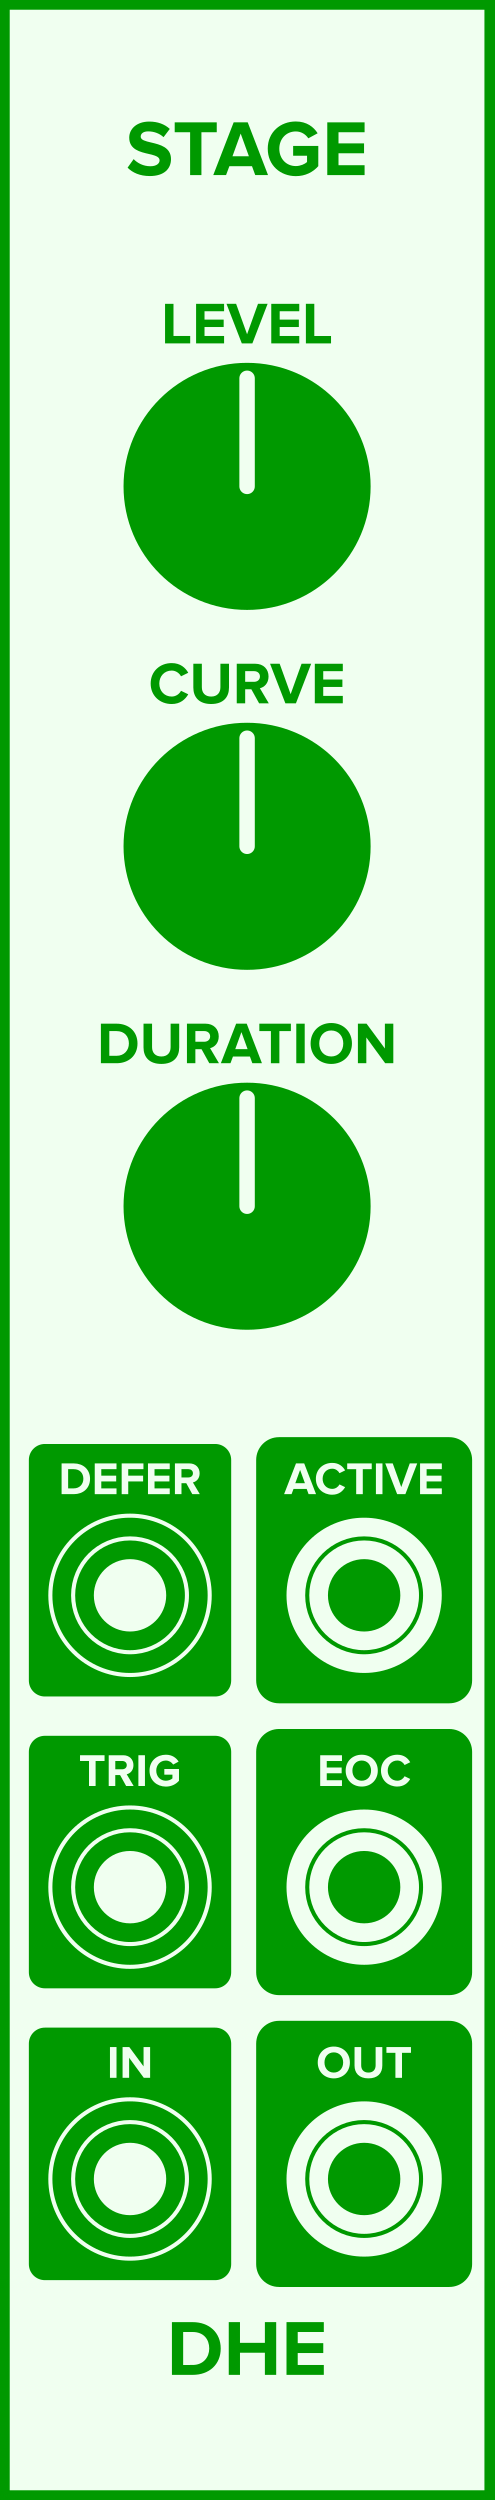
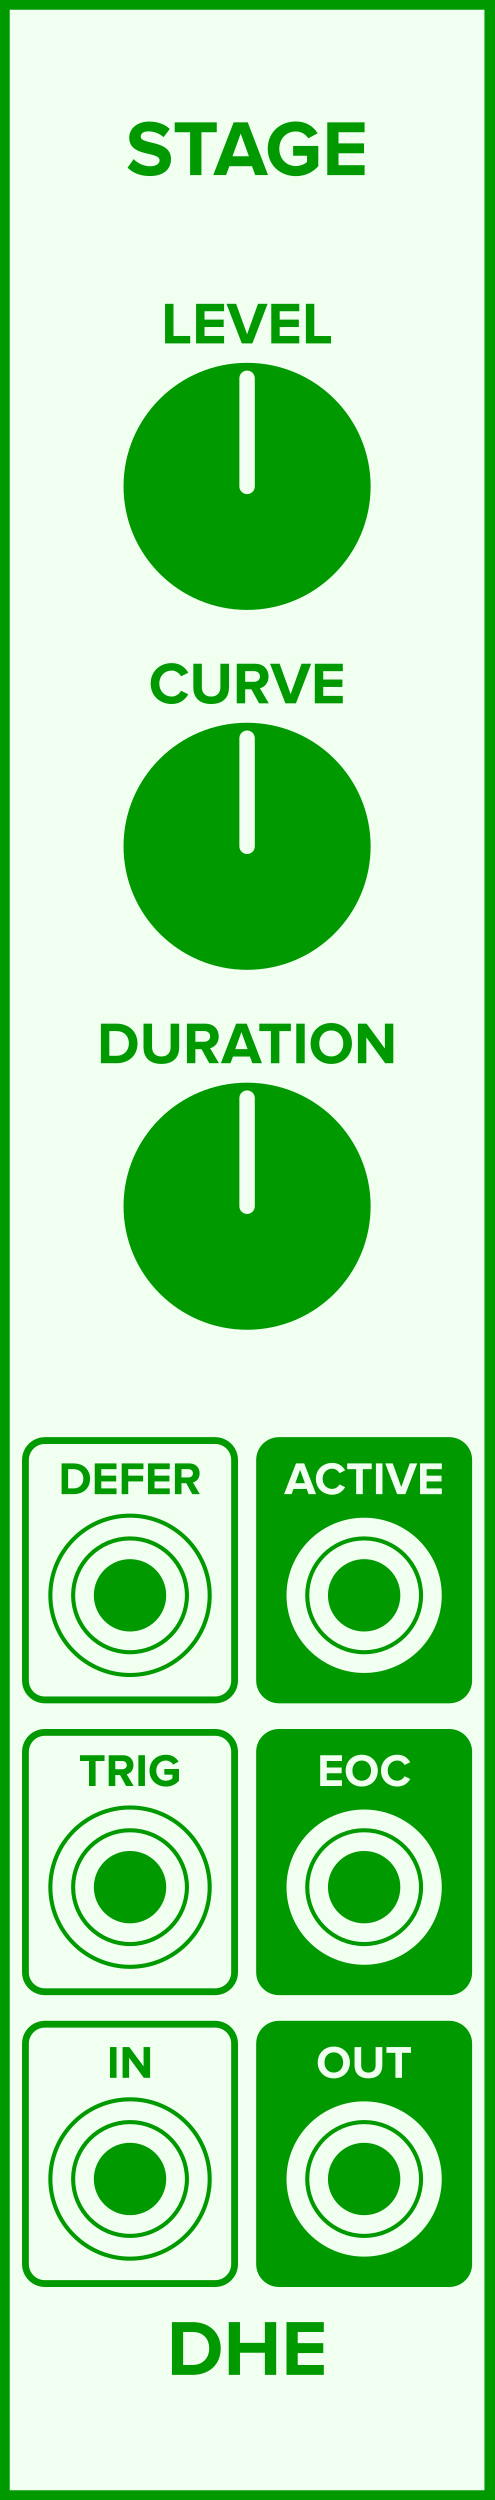
<svg xmlns="http://www.w3.org/2000/svg" id="svg106" height="379.429" width="75.0" version="1.1">
  <defs id="defs110" />
  <g id="g104" transform="scale(2.952756)">
    <path id="rect2" d="M 0,0 H 25.4 V 128.5 H 0 Z" style="fill:#f0fff0;stroke:#009900;stroke-width:1" />
    <g id="text4" style="font-weight:bold;font-size:4.064px;font-family:'Proxima Nova';text-anchor:middle;fill:#009900" aria-label="STAGE">
      <path id="path115" style="font-weight:bold;font-size:4.064px;font-family:'Proxima Nova';text-anchor:middle;fill:#009900" d="m 6.558,8.618 c 0.252,0.256 0.626,0.431 1.146,0.431 0.732,0 1.085,-0.374 1.085,-0.87 0,-0.614 -0.569,-0.748 -1.016,-0.853 -0.293,-0.069 -0.541,-0.126 -0.541,-0.301 0,-0.163 0.138,-0.272 0.386,-0.272 0.276,0 0.569,0.093 0.788,0.297 l 0.321,-0.423 c -0.268,-0.248 -0.626,-0.378 -1.057,-0.378 -0.638,0 -1.028,0.374 -1.028,0.825 0,0.618 0.569,0.74 1.012,0.841 0.297,0.073 0.549,0.13 0.549,0.329 0,0.154 -0.154,0.301 -0.471,0.301 -0.374,0 -0.671,-0.167 -0.862,-0.366 z" />
      <path id="path117" style="font-weight:bold;font-size:4.064px;font-family:'Proxima Nova';text-anchor:middle;fill:#009900" d="M 9.772,9 H 10.353 V 6.797 h 0.788 v -0.508 H 8.98 v 0.508 h 0.792 z" />
      <path id="path119" style="font-weight:bold;font-size:4.064px;font-family:'Proxima Nova';text-anchor:middle;fill:#009900" d="m 13.119,9 h 0.658 L 12.733,6.289 H 12.01 L 10.961,9 h 0.658 l 0.171,-0.459 h 1.162 z M 12.371,6.866 12.794,8.033 h -0.845 z" />
      <path id="path121" style="font-weight:bold;font-size:4.064px;font-family:'Proxima Nova';text-anchor:middle;fill:#009900" d="m 13.763,7.647 c 0,0.853 0.65,1.406 1.443,1.406 0.492,0 0.878,-0.203 1.154,-0.512 V 7.5 H 15.067 V 8.004 h 0.715 v 0.325 c -0.11,0.102 -0.337,0.207 -0.577,0.207 -0.492,0 -0.849,-0.378 -0.849,-0.89 0,-0.512 0.358,-0.89 0.849,-0.89 0.289,0 0.52,0.163 0.642,0.354 l 0.48,-0.26 c -0.203,-0.321 -0.557,-0.606 -1.122,-0.606 -0.792,0 -1.443,0.545 -1.443,1.402 z" />
      <path id="path123" style="font-weight:bold;font-size:4.064px;font-family:'Proxima Nova';text-anchor:middle;fill:#009900" d="m 16.822,9 h 1.918 V 8.492 h -1.341 V 7.878 H 18.712 V 7.37 h -1.313 v -0.573 h 1.341 v -0.508 H 16.822 Z" />
    </g>
    <g id="text6" style="font-weight:bold;font-size:4.064px;font-family:'Proxima Nova';dominant-baseline:hanging;text-anchor:middle;fill:#009900" aria-label="DHE">
      <path id="path126" style="font-weight:bold;font-size:4.064px;font-family:'Proxima Nova';dominant-baseline:hanging;text-anchor:middle;fill:#009900" d="M 8.837,122.068 H 9.906 c 0.849,0 1.439,-0.536 1.439,-1.353 0,-0.817 -0.589,-1.357 -1.439,-1.357 H 8.837 Z m 0.577,-0.508 v -1.695 h 0.492 c 0.557,0 0.849,0.37 0.849,0.849 0,0.459 -0.313,0.845 -0.849,0.845 z" />
      <path id="path128" style="font-weight:bold;font-size:4.064px;font-family:'Proxima Nova';dominant-baseline:hanging;text-anchor:middle;fill:#009900" d="m 13.615,122.068 h 0.581 v -2.711 h -0.581 v 1.065 h -1.28 v -1.065 h -0.577 v 2.711 h 0.577 v -1.138 h 1.28 z" />
      <path id="path130" style="font-weight:bold;font-size:4.064px;font-family:'Proxima Nova';dominant-baseline:hanging;text-anchor:middle;fill:#009900" d="m 14.726,122.068 h 1.918 v -0.508 h -1.341 v -0.614 h 1.313 v -0.508 h -1.313 v -0.573 h 1.341 v -0.508 H 14.726 Z" />
    </g>
    <g id="text8" style="font-weight:bold;font-size:3.048px;font-family:'Proxima Nova';text-anchor:middle;fill:#009900" aria-label="LEVEL">
      <path id="path133" style="font-weight:bold;font-size:3.048px;font-family:'Proxima Nova';text-anchor:middle;fill:#009900" d="M 8.484,17.65 H 9.776 V 17.269 H 8.917 v -1.652 h -0.433 z" />
      <path id="path135" style="font-weight:bold;font-size:3.048px;font-family:'Proxima Nova';text-anchor:middle;fill:#009900" d="m 10.079,17.65 h 1.439 v -0.381 h -1.006 v -0.46 h 0.985 v -0.381 h -0.985 v -0.43 h 1.006 v -0.381 h -1.439 z" />
      <path id="path137" style="font-weight:bold;font-size:3.048px;font-family:'Proxima Nova';text-anchor:middle;fill:#009900" d="m 12.429,17.65 h 0.543 l 0.783,-2.033 h -0.494 l -0.561,1.564 -0.564,-1.564 h -0.494 z" />
      <path id="path139" style="font-weight:bold;font-size:3.048px;font-family:'Proxima Nova';text-anchor:middle;fill:#009900" d="m 13.943,17.65 h 1.439 v -0.381 h -1.006 v -0.46 h 0.985 v -0.381 h -0.985 v -0.43 h 1.006 v -0.381 h -1.439 z" />
      <path id="path141" style="font-weight:bold;font-size:3.048px;font-family:'Proxima Nova';text-anchor:middle;fill:#009900" d="m 15.723,17.65 h 1.292 v -0.381 h -0.86 v -1.652 h -0.433 z" />
    </g>
    <g style="fill:#009900;stroke:#f0fff0" id="g14" transform="translate(12.7,25)">
      <path id="circle10" d="M 6.35,0 A 6.35,6.35 0 0 1 0,6.35 6.35,6.35 0 0 1 -6.35,0 6.35,6.35 0 0 1 0,-6.35 6.35,6.35 0 0 1 6.35,0 Z" style="stroke:none" />
      <path id="line12" d="M 0,0 V -5.556" style="stroke-width:0.794;stroke-linecap:round" />
    </g>
    <g id="text16" style="font-weight:bold;font-size:3.048px;font-family:'Proxima Nova';text-anchor:middle;fill:#009900" aria-label="CURVE">
      <path id="path146" style="font-weight:bold;font-size:3.048px;font-family:'Proxima Nova';text-anchor:middle;fill:#009900" d="m 8.826,36.187 c 0.448,0 0.704,-0.247 0.85,-0.5 l -0.372,-0.18 c -0.085,0.168 -0.268,0.296 -0.479,0.296 -0.369,0 -0.637,-0.283 -0.637,-0.668 0,-0.384 0.268,-0.668 0.637,-0.668 0.21,0 0.393,0.131 0.479,0.296 l 0.372,-0.183 c -0.143,-0.253 -0.402,-0.497 -0.85,-0.497 -0.61,0 -1.082,0.427 -1.082,1.052 0,0.625 0.472,1.052 1.082,1.052 z" />
      <path id="path148" style="font-weight:bold;font-size:3.048px;font-family:'Proxima Nova';text-anchor:middle;fill:#009900" d="m 9.937,35.339 c 0,0.5 0.299,0.847 0.917,0.847 0.619,0 0.917,-0.344 0.917,-0.85 v -1.219 h -0.442 v 1.207 c 0,0.283 -0.162,0.479 -0.475,0.479 -0.314,0 -0.479,-0.195 -0.479,-0.479 V 34.117 H 9.937 Z" />
      <path id="path150" style="font-weight:bold;font-size:3.048px;font-family:'Proxima Nova';text-anchor:middle;fill:#009900" d="m 13.318,36.15 h 0.497 l -0.457,-0.774 c 0.219,-0.052 0.445,-0.244 0.445,-0.604 0,-0.378 -0.259,-0.655 -0.683,-0.655 h -0.951 v 2.033 h 0.433 v -0.722 h 0.317 z m 0.043,-1.378 c 0,0.171 -0.131,0.274 -0.305,0.274 h -0.454 v -0.549 h 0.454 c 0.174,0 0.305,0.104 0.305,0.274 z" />
      <path id="path152" style="font-weight:bold;font-size:3.048px;font-family:'Proxima Nova';text-anchor:middle;fill:#009900" d="m 14.668,36.15 h 0.543 l 0.783,-2.033 h -0.494 l -0.561,1.564 -0.564,-1.564 h -0.494 z" />
      <path id="path154" style="font-weight:bold;font-size:3.048px;font-family:'Proxima Nova';text-anchor:middle;fill:#009900" d="m 16.181,36.15 h 1.439 v -0.381 h -1.006 v -0.46 h 0.985 v -0.381 h -0.985 v -0.43 h 1.006 v -0.381 H 16.181 Z" />
    </g>
    <g style="fill:#009900;stroke:#f0fff0" id="g22" transform="translate(12.7,43.5)">
      <path id="circle18" d="M 6.35,0 A 6.35,6.35 0 0 1 0,6.35 6.35,6.35 0 0 1 -6.35,0 6.35,6.35 0 0 1 0,-6.35 6.35,6.35 0 0 1 6.35,0 Z" style="stroke:none" />
      <path id="line20" d="M 0,0 V -5.556" style="stroke-width:0.794;stroke-linecap:round" />
    </g>
    <g id="text24" style="font-weight:bold;font-size:3.048px;font-family:'Proxima Nova';text-anchor:middle;fill:#009900" aria-label="DURATION">
      <path id="path159" style="font-weight:bold;font-size:3.048px;font-family:'Proxima Nova';text-anchor:middle;fill:#009900" d="m 5.186,54.65 h 0.802 c 0.637,0 1.079,-0.402 1.079,-1.015 0,-0.613 -0.442,-1.018 -1.079,-1.018 h -0.802 z m 0.433,-0.381 v -1.271 h 0.369 c 0.418,0 0.637,0.277 0.637,0.637 0,0.344 -0.235,0.634 -0.637,0.634 z" />
      <path id="path161" style="font-weight:bold;font-size:3.048px;font-family:'Proxima Nova';text-anchor:middle;fill:#009900" d="m 7.377,53.839 c 0,0.5 0.299,0.847 0.917,0.847 0.619,0 0.917,-0.344 0.917,-0.85 v -1.219 H 8.77 v 1.207 c 0,0.283 -0.162,0.479 -0.475,0.479 -0.314,0 -0.479,-0.195 -0.479,-0.479 v -1.207 h -0.439 z" />
      <path id="path163" style="font-weight:bold;font-size:3.048px;font-family:'Proxima Nova';text-anchor:middle;fill:#009900" d="m 10.758,54.65 h 0.497 l -0.457,-0.774 c 0.219,-0.052 0.445,-0.244 0.445,-0.604 0,-0.378 -0.259,-0.655 -0.683,-0.655 H 9.609 v 2.033 h 0.433 v -0.722 h 0.317 z m 0.043,-1.378 c 0,0.171 -0.131,0.274 -0.305,0.274 h -0.454 v -0.549 h 0.454 c 0.174,0 0.305,0.104 0.305,0.274 z" />
      <path id="path165" style="font-weight:bold;font-size:3.048px;font-family:'Proxima Nova';text-anchor:middle;fill:#009900" d="m 12.97,54.65 h 0.494 l -0.783,-2.033 h -0.543 l -0.786,2.033 h 0.494 l 0.128,-0.344 h 0.872 z m -0.561,-1.6 0.317,0.875 h -0.634 z" />
      <path id="path167" style="font-weight:bold;font-size:3.048px;font-family:'Proxima Nova';text-anchor:middle;fill:#009900" d="m 13.924,54.65 h 0.436 v -1.652 h 0.591 v -0.381 H 13.33 v 0.381 h 0.594 z" />
      <path id="path169" style="font-weight:bold;font-size:3.048px;font-family:'Proxima Nova';text-anchor:middle;fill:#009900" d="m 15.229,54.65 h 0.433 V 52.617 H 15.229 Z" />
      <path id="path171" style="font-weight:bold;font-size:3.048px;font-family:'Proxima Nova';text-anchor:middle;fill:#009900" d="m 15.965,53.635 c 0,0.613 0.448,1.052 1.061,1.052 0.616,0 1.064,-0.439 1.064,-1.052 0,-0.613 -0.448,-1.052 -1.064,-1.052 -0.613,0 -1.061,0.439 -1.061,1.052 z m 1.679,0 c 0,0.378 -0.244,0.668 -0.619,0.668 -0.375,0 -0.616,-0.29 -0.616,-0.668 0,-0.381 0.241,-0.668 0.616,-0.668 0.375,0 0.619,0.287 0.619,0.668 z" />
      <path id="path173" style="font-weight:bold;font-size:3.048px;font-family:'Proxima Nova';text-anchor:middle;fill:#009900" d="m 19.798,54.65 h 0.418 v -2.033 h -0.433 v 1.277 L 18.841,52.617 h -0.445 v 2.033 h 0.433 v -1.326 z" />
    </g>
    <g style="fill:#009900;stroke:#f0fff0" id="g30" transform="translate(12.7,62)">
      <path id="circle26" d="M 6.35,0 A 6.35,6.35 0 0 1 0,6.35 6.35,6.35 0 0 1 -6.35,0 6.35,6.35 0 0 1 0,-6.35 6.35,6.35 0 0 1 6.35,0 Z" style="stroke:none" />
      <path id="line28" d="M 0,0 V -5.556" style="stroke-width:0.794;stroke-linecap:round" />
    </g>
-     <path id="rect32" d="M 2.308,74.045 H 11.058 c 0.554,0 1,0.446 1,1 V 86.375 c 0,0.554 -0.446,1 -1,1 H 2.308 c -0.554,0 -1,-0.446 -1,-1 V 75.045 c 0,-0.554 0.446,-1 1,-1 z" style="fill:#009900;stroke:#f0fff0;stroke-width:0.35" />
-     <g id="text34" style="font-weight:bold;font-size:2.371px;font-family:'Proxima Nova';text-anchor:middle;fill:#f0fff0" aria-label="DEFER">
-       <path id="path179" style="font-weight:bold;font-size:2.371px;font-family:'Proxima Nova';text-anchor:middle;fill:#f0fff0" d="M 3.166,76.8 H 3.789 c 0.495,0 0.839,-0.313 0.839,-0.789 0,-0.477 -0.344,-0.792 -0.839,-0.792 H 3.166 Z M 3.502,76.504 V 75.515 H 3.789 c 0.325,0 0.495,0.216 0.495,0.495 0,0.268 -0.183,0.493 -0.495,0.493 z" />
-       <path id="path181" style="font-weight:bold;font-size:2.371px;font-family:'Proxima Nova';text-anchor:middle;fill:#f0fff0" d="M 4.87,76.8 H 5.989 V 76.504 H 5.206 V 76.146 H 5.972 V 75.849 H 5.206 v -0.334 h 0.782 V 75.219 H 4.87 Z" />
-       <path id="path183" style="font-weight:bold;font-size:2.371px;font-family:'Proxima Nova';text-anchor:middle;fill:#f0fff0" d="M 6.254,76.8 H 6.591 V 76.146 H 7.356 V 75.849 H 6.591 v -0.334 h 0.782 V 75.219 H 6.254 Z" />
-       <path id="path185" style="font-weight:bold;font-size:2.371px;font-family:'Proxima Nova';text-anchor:middle;fill:#f0fff0" d="M 7.606,76.8 H 8.725 V 76.504 h -0.782 V 76.146 H 8.708 V 75.849 H 7.943 v -0.334 h 0.782 V 75.219 H 7.606 Z" />
-       <path id="path187" style="font-weight:bold;font-size:2.371px;font-family:'Proxima Nova';text-anchor:middle;fill:#f0fff0" d="M 9.884,76.8 H 10.271 L 9.915,76.198 c 0.171,-0.04 0.346,-0.19 0.346,-0.469 0,-0.294 -0.202,-0.51 -0.531,-0.51 H 8.991 v 1.581 h 0.337 v -0.562 h 0.247 z m 0.033,-1.072 c 0,0.133 -0.102,0.213 -0.237,0.213 H 9.327 v -0.427 h 0.353 c 0.135,0 0.237,0.081 0.237,0.213 z" />
+     <path id="rect32" d="M 2.308,74.045 H 11.058 c 0.554,0 1,0.446 1,1 V 86.375 c 0,0.554 -0.446,1 -1,1 H 2.308 c -0.554,0 -1,-0.446 -1,-1 V 75.045 c 0,-0.554 0.446,-1 1,-1 z" style="fill:#f0fff0;stroke:#009900;stroke-width:0.35" />
+     <g id="text34" style="font-weight:bold;font-size:2.371px;font-family:'Proxima Nova';text-anchor:middle;fill:#009900" aria-label="DEFER">
+       <path id="path179" style="font-weight:bold;font-size:2.371px;font-family:'Proxima Nova';text-anchor:middle;fill:#009900" d="M 3.166,76.8 H 3.789 c 0.495,0 0.839,-0.313 0.839,-0.789 0,-0.477 -0.344,-0.792 -0.839,-0.792 H 3.166 Z M 3.502,76.504 V 75.515 H 3.789 c 0.325,0 0.495,0.216 0.495,0.495 0,0.268 -0.183,0.493 -0.495,0.493 z" />
+       <path id="path181" style="font-weight:bold;font-size:2.371px;font-family:'Proxima Nova';text-anchor:middle;fill:#009900" d="M 4.87,76.8 H 5.989 V 76.504 H 5.206 V 76.146 H 5.972 V 75.849 H 5.206 v -0.334 h 0.782 V 75.219 H 4.87 Z" />
+       <path id="path183" style="font-weight:bold;font-size:2.371px;font-family:'Proxima Nova';text-anchor:middle;fill:#009900" d="M 6.254,76.8 H 6.591 V 76.146 H 7.356 V 75.849 H 6.591 v -0.334 h 0.782 V 75.219 H 6.254 Z" />
+       <path id="path185" style="font-weight:bold;font-size:2.371px;font-family:'Proxima Nova';text-anchor:middle;fill:#009900" d="M 7.606,76.8 H 8.725 V 76.504 h -0.782 V 76.146 H 8.708 V 75.849 H 7.943 v -0.334 h 0.782 V 75.219 H 7.606 Z" />
+       <path id="path187" style="font-weight:bold;font-size:2.371px;font-family:'Proxima Nova';text-anchor:middle;fill:#009900" d="M 9.884,76.8 H 10.271 L 9.915,76.198 c 0.171,-0.04 0.346,-0.19 0.346,-0.469 0,-0.294 -0.202,-0.51 -0.531,-0.51 H 8.991 v 1.581 h 0.337 v -0.562 h 0.247 z m 0.033,-1.072 c 0,0.133 -0.102,0.213 -0.237,0.213 H 9.327 v -0.427 h 0.353 c 0.135,0 0.237,0.081 0.237,0.213 z" />
    </g>
-     <g style="fill:#009900;stroke:#f0fff0;stroke-width:0.21" id="g42" transform="translate(6.68333,82)">
+     <g style="fill:#f0fff0;stroke:#009900;stroke-width:0.21" id="g42" transform="translate(6.68333,82)">
      <path id="circle36" d="M 4.095,0 A 4.095,4.095 0 0 1 0,4.095 4.095,4.095 0 0 1 -4.095,0 4.095,4.095 0 0 1 0,-4.095 4.095,4.095 0 0 1 4.095,0 Z" style="" />
      <path id="circle38" d="M 2.925,0 A 2.925,2.925 0 0 1 0,2.925 2.925,2.925 0 0 1 -2.925,0 2.925,2.925 0 0 1 0,-2.925 2.925,2.925 0 0 1 2.925,0 Z" style="" />
-       <path id="circle40" d="M 1.755,0 A 1.755,1.755 0 0 1 0,1.755 1.755,1.755 0 0 1 -1.755,0 1.755,1.755 0 0 1 0,-1.755 1.755,1.755 0 0 1 1.755,0 Z" style="fill:#f0fff0" />
+       <path id="circle40" d="M 1.755,0 A 1.755,1.755 0 0 1 0,1.755 1.755,1.755 0 0 1 -1.755,0 1.755,1.755 0 0 1 0,-1.755 1.755,1.755 0 0 1 1.755,0 Z" style="fill:#009900" />
    </g>
    <path id="rect44" d="m 14.342,74.045 h 8.75 c 0.554,0 1,0.446 1,1 V 86.375 c 0,0.554 -0.446,1 -1,1 h -8.75 c -0.554,0 -1,-0.446 -1,-1 V 75.045 c 0,-0.554 0.446,-1 1,-1 z" style="fill:#009900;stroke:#009900;stroke-width:0.35" />
    <g id="text46" style="font-weight:bold;font-size:2.371px;font-family:'Proxima Nova';text-anchor:middle;fill:#f0fff0" aria-label="ACTIVE">
      <path id="path194" style="font-weight:bold;font-size:2.371px;font-family:'Proxima Nova';text-anchor:middle;fill:#f0fff0" d="m 15.861,76.8 h 0.384 l -0.609,-1.581 h -0.422 l -0.612,1.581 h 0.384 l 0.1,-0.268 h 0.678 z m -0.436,-1.245 0.247,0.68 h -0.493 z" />
      <path id="path196" style="font-weight:bold;font-size:2.371px;font-family:'Proxima Nova';text-anchor:middle;fill:#f0fff0" d="m 17.078,76.828 c 0.348,0 0.548,-0.192 0.661,-0.389 l -0.289,-0.14 c -0.066,0.13 -0.209,0.23 -0.372,0.23 -0.287,0 -0.495,-0.22 -0.495,-0.519 0,-0.299 0.209,-0.519 0.495,-0.519 0.164,0 0.306,0.102 0.372,0.23 l 0.289,-0.142 c -0.111,-0.197 -0.313,-0.386 -0.661,-0.386 -0.474,0 -0.842,0.332 -0.842,0.818 0,0.486 0.367,0.818 0.842,0.818 z" />
      <path id="path198" style="font-weight:bold;font-size:2.371px;font-family:'Proxima Nova';text-anchor:middle;fill:#f0fff0" d="m 18.308,76.8 h 0.339 v -1.285 h 0.46 v -0.296 h -1.261 v 0.296 h 0.462 z" />
      <path id="path200" style="font-weight:bold;font-size:2.371px;font-family:'Proxima Nova';text-anchor:middle;fill:#f0fff0" d="m 19.322,76.8 h 0.337 v -1.581 h -0.337 z" />
      <path id="path202" style="font-weight:bold;font-size:2.371px;font-family:'Proxima Nova';text-anchor:middle;fill:#f0fff0" d="m 20.414,76.8 h 0.422 l 0.609,-1.581 h -0.384 l -0.436,1.216 -0.439,-1.216 h -0.384 z" />
      <path id="path204" style="font-weight:bold;font-size:2.371px;font-family:'Proxima Nova';text-anchor:middle;fill:#f0fff0" d="M 21.591,76.8 H 22.71 V 76.504 H 21.928 v -0.358 h 0.766 V 75.849 H 21.928 v -0.334 h 0.782 v -0.296 h -1.119 z" />
    </g>
    <g style="fill:#f0fff0;stroke:#009900;stroke-width:0.21" id="g54" transform="translate(18.71667,82)">
      <path id="circle48" d="M 4.095,0 A 4.095,4.095 0 0 1 0,4.095 4.095,4.095 0 0 1 -4.095,0 4.095,4.095 0 0 1 0,-4.095 4.095,4.095 0 0 1 4.095,0 Z" style="" />
      <path id="circle50" d="M 2.925,0 A 2.925,2.925 0 0 1 0,2.925 2.925,2.925 0 0 1 -2.925,0 2.925,2.925 0 0 1 0,-2.925 2.925,2.925 0 0 1 2.925,0 Z" style="" />
      <path id="circle52" d="M 1.755,0 A 1.755,1.755 0 0 1 0,1.755 1.755,1.755 0 0 1 -1.755,0 1.755,1.755 0 0 1 0,-1.755 1.755,1.755 0 0 1 1.755,0 Z" style="fill:#009900" />
    </g>
-     <path id="rect56" d="M 2.308,89.045 H 11.058 c 0.554,0 1,0.446 1,1 V 101.375 c 0,0.554 -0.446,1 -1,1 H 2.308 c -0.554,0 -1,-0.446 -1,-1 V 90.045 c 0,-0.554 0.446,-1 1,-1 z" style="fill:#009900;stroke:#f0fff0;stroke-width:0.35" />
-     <g id="text58" style="font-weight:bold;font-size:2.371px;font-family:'Proxima Nova';text-anchor:middle;fill:#f0fff0" aria-label="TRIG">
-       <path id="path211" style="font-weight:bold;font-size:2.371px;font-family:'Proxima Nova';text-anchor:middle;fill:#f0fff0" d="M 4.575,91.8 H 4.914 V 90.515 H 5.374 V 90.219 H 4.113 v 0.296 h 0.462 z" />
-       <path id="path213" style="font-weight:bold;font-size:2.371px;font-family:'Proxima Nova';text-anchor:middle;fill:#f0fff0" d="m 6.483,91.8 h 0.386 l -0.356,-0.602 c 0.171,-0.04 0.346,-0.19 0.346,-0.469 0,-0.294 -0.202,-0.51 -0.531,-0.51 h -0.74 v 1.581 h 0.337 v -0.562 h 0.247 z m 0.033,-1.072 c 0,0.133 -0.102,0.213 -0.237,0.213 H 5.926 v -0.427 h 0.353 c 0.135,0 0.237,0.081 0.237,0.213 z" />
-       <path id="path215" style="font-weight:bold;font-size:2.371px;font-family:'Proxima Nova';text-anchor:middle;fill:#f0fff0" d="M 7.113,91.8 H 7.45 V 90.219 H 7.113 Z" />
-       <path id="path217" style="font-weight:bold;font-size:2.371px;font-family:'Proxima Nova';text-anchor:middle;fill:#f0fff0" d="m 7.685,91.011 c 0,0.498 0.379,0.82 0.842,0.82 0.287,0 0.512,-0.119 0.673,-0.299 V 90.925 H 8.446 v 0.294 h 0.417 v 0.19 c -0.064,0.059 -0.197,0.121 -0.337,0.121 -0.287,0 -0.495,-0.22 -0.495,-0.519 0,-0.299 0.209,-0.519 0.495,-0.519 0.168,0 0.303,0.095 0.375,0.206 L 9.181,90.546 c -0.119,-0.187 -0.325,-0.353 -0.654,-0.353 -0.462,0 -0.842,0.318 -0.842,0.818 z" />
+     <path id="rect56" d="M 2.308,89.045 H 11.058 c 0.554,0 1,0.446 1,1 V 101.375 c 0,0.554 -0.446,1 -1,1 H 2.308 c -0.554,0 -1,-0.446 -1,-1 V 90.045 c 0,-0.554 0.446,-1 1,-1 z" style="fill:#f0fff0;stroke:#009900;stroke-width:0.35" />
+     <g id="text58" style="font-weight:bold;font-size:2.371px;font-family:'Proxima Nova';text-anchor:middle;fill:#009900" aria-label="TRIG">
+       <path id="path211" style="font-weight:bold;font-size:2.371px;font-family:'Proxima Nova';text-anchor:middle;fill:#009900" d="M 4.575,91.8 H 4.914 V 90.515 H 5.374 V 90.219 H 4.113 v 0.296 h 0.462 z" />
+       <path id="path213" style="font-weight:bold;font-size:2.371px;font-family:'Proxima Nova';text-anchor:middle;fill:#009900" d="m 6.483,91.8 h 0.386 l -0.356,-0.602 c 0.171,-0.04 0.346,-0.19 0.346,-0.469 0,-0.294 -0.202,-0.51 -0.531,-0.51 h -0.74 v 1.581 h 0.337 v -0.562 h 0.247 z m 0.033,-1.072 c 0,0.133 -0.102,0.213 -0.237,0.213 H 5.926 v -0.427 h 0.353 c 0.135,0 0.237,0.081 0.237,0.213 z" />
+       <path id="path215" style="font-weight:bold;font-size:2.371px;font-family:'Proxima Nova';text-anchor:middle;fill:#009900" d="M 7.113,91.8 H 7.45 V 90.219 H 7.113 Z" />
+       <path id="path217" style="font-weight:bold;font-size:2.371px;font-family:'Proxima Nova';text-anchor:middle;fill:#009900" d="m 7.685,91.011 c 0,0.498 0.379,0.82 0.842,0.82 0.287,0 0.512,-0.119 0.673,-0.299 V 90.925 H 8.446 v 0.294 h 0.417 v 0.19 c -0.064,0.059 -0.197,0.121 -0.337,0.121 -0.287,0 -0.495,-0.22 -0.495,-0.519 0,-0.299 0.209,-0.519 0.495,-0.519 0.168,0 0.303,0.095 0.375,0.206 L 9.181,90.546 c -0.119,-0.187 -0.325,-0.353 -0.654,-0.353 -0.462,0 -0.842,0.318 -0.842,0.818 z" />
    </g>
-     <g style="fill:#009900;stroke:#f0fff0;stroke-width:0.21" id="g66" transform="translate(6.68333,97)">
+     <g style="fill:#f0fff0;stroke:#009900;stroke-width:0.21" id="g66" transform="translate(6.68333,97)">
      <path id="circle60" d="M 4.095,0 A 4.095,4.095 0 0 1 0,4.095 4.095,4.095 0 0 1 -4.095,0 4.095,4.095 0 0 1 0,-4.095 4.095,4.095 0 0 1 4.095,0 Z" style="" />
      <path id="circle62" d="M 2.925,0 A 2.925,2.925 0 0 1 0,2.925 2.925,2.925 0 0 1 -2.925,0 2.925,2.925 0 0 1 0,-2.925 2.925,2.925 0 0 1 2.925,0 Z" style="" />
-       <path id="circle64" d="M 1.755,0 A 1.755,1.755 0 0 1 0,1.755 1.755,1.755 0 0 1 -1.755,0 1.755,1.755 0 0 1 0,-1.755 1.755,1.755 0 0 1 1.755,0 Z" style="fill:#f0fff0" />
+       <path id="circle64" d="M 1.755,0 A 1.755,1.755 0 0 1 0,1.755 1.755,1.755 0 0 1 -1.755,0 1.755,1.755 0 0 1 0,-1.755 1.755,1.755 0 0 1 1.755,0 Z" style="fill:#009900" />
    </g>
    <path id="rect68" d="m 14.342,89.045 h 8.75 c 0.554,0 1,0.446 1,1 V 101.375 c 0,0.554 -0.446,1 -1,1 h -8.75 c -0.554,0 -1,-0.446 -1,-1 V 90.045 c 0,-0.554 0.446,-1 1,-1 z" style="fill:#009900;stroke:#009900;stroke-width:0.35" />
    <g id="text70" style="font-weight:bold;font-size:2.371px;font-family:'Proxima Nova';text-anchor:middle;fill:#f0fff0" aria-label="EOC">
      <path id="path224" style="font-weight:bold;font-size:2.371px;font-family:'Proxima Nova';text-anchor:middle;fill:#f0fff0" d="m 16.458,91.8 h 1.119 V 91.504 h -0.782 v -0.358 h 0.766 v -0.296 h -0.766 v -0.334 h 0.782 v -0.296 h -1.119 z" />
      <path id="path226" style="font-weight:bold;font-size:2.371px;font-family:'Proxima Nova';text-anchor:middle;fill:#f0fff0" d="m 17.767,91.011 c 0,0.477 0.348,0.818 0.825,0.818 0.479,0 0.827,-0.341 0.827,-0.818 0,-0.477 -0.348,-0.818 -0.827,-0.818 -0.477,0 -0.825,0.341 -0.825,0.818 z m 1.306,0 c 0,0.294 -0.19,0.519 -0.481,0.519 -0.292,0 -0.479,-0.225 -0.479,-0.519 0,-0.296 0.187,-0.519 0.479,-0.519 0.292,0 0.481,0.223 0.481,0.519 z" />
      <path id="path228" style="font-weight:bold;font-size:2.371px;font-family:'Proxima Nova';text-anchor:middle;fill:#f0fff0" d="m 20.424,91.828 c 0.348,0 0.548,-0.192 0.661,-0.389 l -0.289,-0.14 c -0.066,0.13 -0.209,0.23 -0.372,0.23 -0.287,0 -0.495,-0.22 -0.495,-0.519 0,-0.299 0.209,-0.519 0.495,-0.519 0.164,0 0.306,0.102 0.372,0.23 l 0.289,-0.142 c -0.111,-0.197 -0.313,-0.386 -0.661,-0.386 -0.474,0 -0.842,0.332 -0.842,0.818 0,0.486 0.367,0.818 0.842,0.818 z" />
    </g>
    <g style="fill:#f0fff0;stroke:#009900;stroke-width:0.21" id="g78" transform="translate(18.71667,97)">
      <path id="circle72" d="M 4.095,0 A 4.095,4.095 0 0 1 0,4.095 4.095,4.095 0 0 1 -4.095,0 4.095,4.095 0 0 1 0,-4.095 4.095,4.095 0 0 1 4.095,0 Z" style="" />
      <path id="circle74" d="M 2.925,0 A 2.925,2.925 0 0 1 0,2.925 2.925,2.925 0 0 1 -2.925,0 2.925,2.925 0 0 1 0,-2.925 2.925,2.925 0 0 1 2.925,0 Z" style="" />
      <path id="circle76" d="M 1.755,0 A 1.755,1.755 0 0 1 0,1.755 1.755,1.755 0 0 1 -1.755,0 1.755,1.755 0 0 1 0,-1.755 1.755,1.755 0 0 1 1.755,0 Z" style="fill:#009900" />
    </g>
-     <path id="rect80" d="M 2.308,104.045 H 11.058 c 0.554,0 1,0.446 1,1 v 11.33 c 0,0.554 -0.446,1 -1,1 H 2.308 c -0.554,0 -1,-0.446 -1,-1 v -11.33 c 0,-0.554 0.446,-1 1,-1 z" style="fill:#009900;stroke:#f0fff0;stroke-width:0.35" />
-     <g id="text82" style="font-weight:bold;font-size:2.371px;font-family:'Proxima Nova';text-anchor:middle;fill:#f0fff0" aria-label="IN">
-       <path id="path235" style="font-weight:bold;font-size:2.371px;font-family:'Proxima Nova';text-anchor:middle;fill:#f0fff0" d="m 5.652,106.8 h 0.337 v -1.581 H 5.652 Z" />
-       <path id="path237" style="font-weight:bold;font-size:2.371px;font-family:'Proxima Nova';text-anchor:middle;fill:#f0fff0" d="m 7.391,106.8 h 0.325 v -1.581 H 7.379 v 0.993 l -0.733,-0.993 H 6.3 V 106.8 h 0.337 v -1.031 z" />
+     <path id="rect80" d="M 2.308,104.045 H 11.058 c 0.554,0 1,0.446 1,1 v 11.33 c 0,0.554 -0.446,1 -1,1 H 2.308 c -0.554,0 -1,-0.446 -1,-1 v -11.33 c 0,-0.554 0.446,-1 1,-1 z" style="fill:#f0fff0;stroke:#009900;stroke-width:0.35" />
+     <g id="text82" style="font-weight:bold;font-size:2.371px;font-family:'Proxima Nova';text-anchor:middle;fill:#009900" aria-label="IN">
+       <path id="path235" style="font-weight:bold;font-size:2.371px;font-family:'Proxima Nova';text-anchor:middle;fill:#009900" d="m 5.652,106.8 h 0.337 v -1.581 H 5.652 Z" />
+       <path id="path237" style="font-weight:bold;font-size:2.371px;font-family:'Proxima Nova';text-anchor:middle;fill:#009900" d="m 7.391,106.8 h 0.325 v -1.581 H 7.379 v 0.993 l -0.733,-0.993 H 6.3 V 106.8 h 0.337 v -1.031 z" />
    </g>
-     <g style="fill:#009900;stroke:#f0fff0;stroke-width:0.21" id="g90" transform="translate(6.68333,112)">
+     <g style="fill:#f0fff0;stroke:#009900;stroke-width:0.21" id="g90" transform="translate(6.68333,112)">
      <path id="circle84" d="M 4.095,0 A 4.095,4.095 0 0 1 0,4.095 4.095,4.095 0 0 1 -4.095,0 4.095,4.095 0 0 1 0,-4.095 4.095,4.095 0 0 1 4.095,0 Z" style="" />
      <path id="circle86" d="M 2.925,0 A 2.925,2.925 0 0 1 0,2.925 2.925,2.925 0 0 1 -2.925,0 2.925,2.925 0 0 1 0,-2.925 2.925,2.925 0 0 1 2.925,0 Z" style="" />
-       <path id="circle88" d="M 1.755,0 A 1.755,1.755 0 0 1 0,1.755 1.755,1.755 0 0 1 -1.755,0 1.755,1.755 0 0 1 0,-1.755 1.755,1.755 0 0 1 1.755,0 Z" style="fill:#f0fff0" />
+       <path id="circle88" d="M 1.755,0 A 1.755,1.755 0 0 1 0,1.755 1.755,1.755 0 0 1 -1.755,0 1.755,1.755 0 0 1 0,-1.755 1.755,1.755 0 0 1 1.755,0 Z" style="fill:#009900" />
    </g>
    <path id="rect92" d="m 14.342,104.045 h 8.75 c 0.554,0 1,0.446 1,1 v 11.33 c 0,0.554 -0.446,1 -1,1 h -8.75 c -0.554,0 -1,-0.446 -1,-1 v -11.33 c 0,-0.554 0.446,-1 1,-1 z" style="fill:#009900;stroke:#009900;stroke-width:0.35" />
    <g id="text94" style="font-weight:bold;font-size:2.371px;font-family:'Proxima Nova';text-anchor:middle;fill:#f0fff0" aria-label="OUT">
      <path id="path244" style="font-weight:bold;font-size:2.371px;font-family:'Proxima Nova';text-anchor:middle;fill:#f0fff0" d="m 16.332,106.011 c 0,0.477 0.348,0.818 0.825,0.818 0.479,0 0.827,-0.341 0.827,-0.818 0,-0.476 -0.348,-0.818 -0.827,-0.818 -0.477,0 -0.825,0.341 -0.825,0.818 z m 1.306,0 c 0,0.294 -0.19,0.519 -0.481,0.519 -0.292,0 -0.479,-0.225 -0.479,-0.519 0,-0.296 0.187,-0.519 0.479,-0.519 0.292,0 0.481,0.223 0.481,0.519 z" />
      <path id="path246" style="font-weight:bold;font-size:2.371px;font-family:'Proxima Nova';text-anchor:middle;fill:#f0fff0" d="m 18.223,106.169 c 0,0.389 0.232,0.659 0.714,0.659 0.481,0 0.714,-0.268 0.714,-0.661 v -0.948 h -0.344 v 0.939 c 0,0.22 -0.126,0.372 -0.37,0.372 -0.244,0 -0.372,-0.152 -0.372,-0.372 v -0.939 h -0.341 z" />
      <path id="path248" style="font-weight:bold;font-size:2.371px;font-family:'Proxima Nova';text-anchor:middle;fill:#f0fff0" d="m 20.324,106.8 h 0.339 v -1.285 h 0.46 v -0.296 H 19.862 v 0.296 H 20.324 Z" />
    </g>
    <g style="fill:#f0fff0;stroke:#009900;stroke-width:0.21" id="g102" transform="translate(18.71667,112)">
      <path id="circle96" d="M 4.095,0 A 4.095,4.095 0 0 1 0,4.095 4.095,4.095 0 0 1 -4.095,0 4.095,4.095 0 0 1 0,-4.095 4.095,4.095 0 0 1 4.095,0 Z" style="" />
      <path id="circle98" d="M 2.925,0 A 2.925,2.925 0 0 1 0,2.925 2.925,2.925 0 0 1 -2.925,0 2.925,2.925 0 0 1 0,-2.925 2.925,2.925 0 0 1 2.925,0 Z" style="" />
      <path id="circle100" d="M 1.755,0 A 1.755,1.755 0 0 1 0,1.755 1.755,1.755 0 0 1 -1.755,0 1.755,1.755 0 0 1 0,-1.755 1.755,1.755 0 0 1 1.755,0 Z" style="fill:#009900" />
    </g>
  </g>
</svg>
